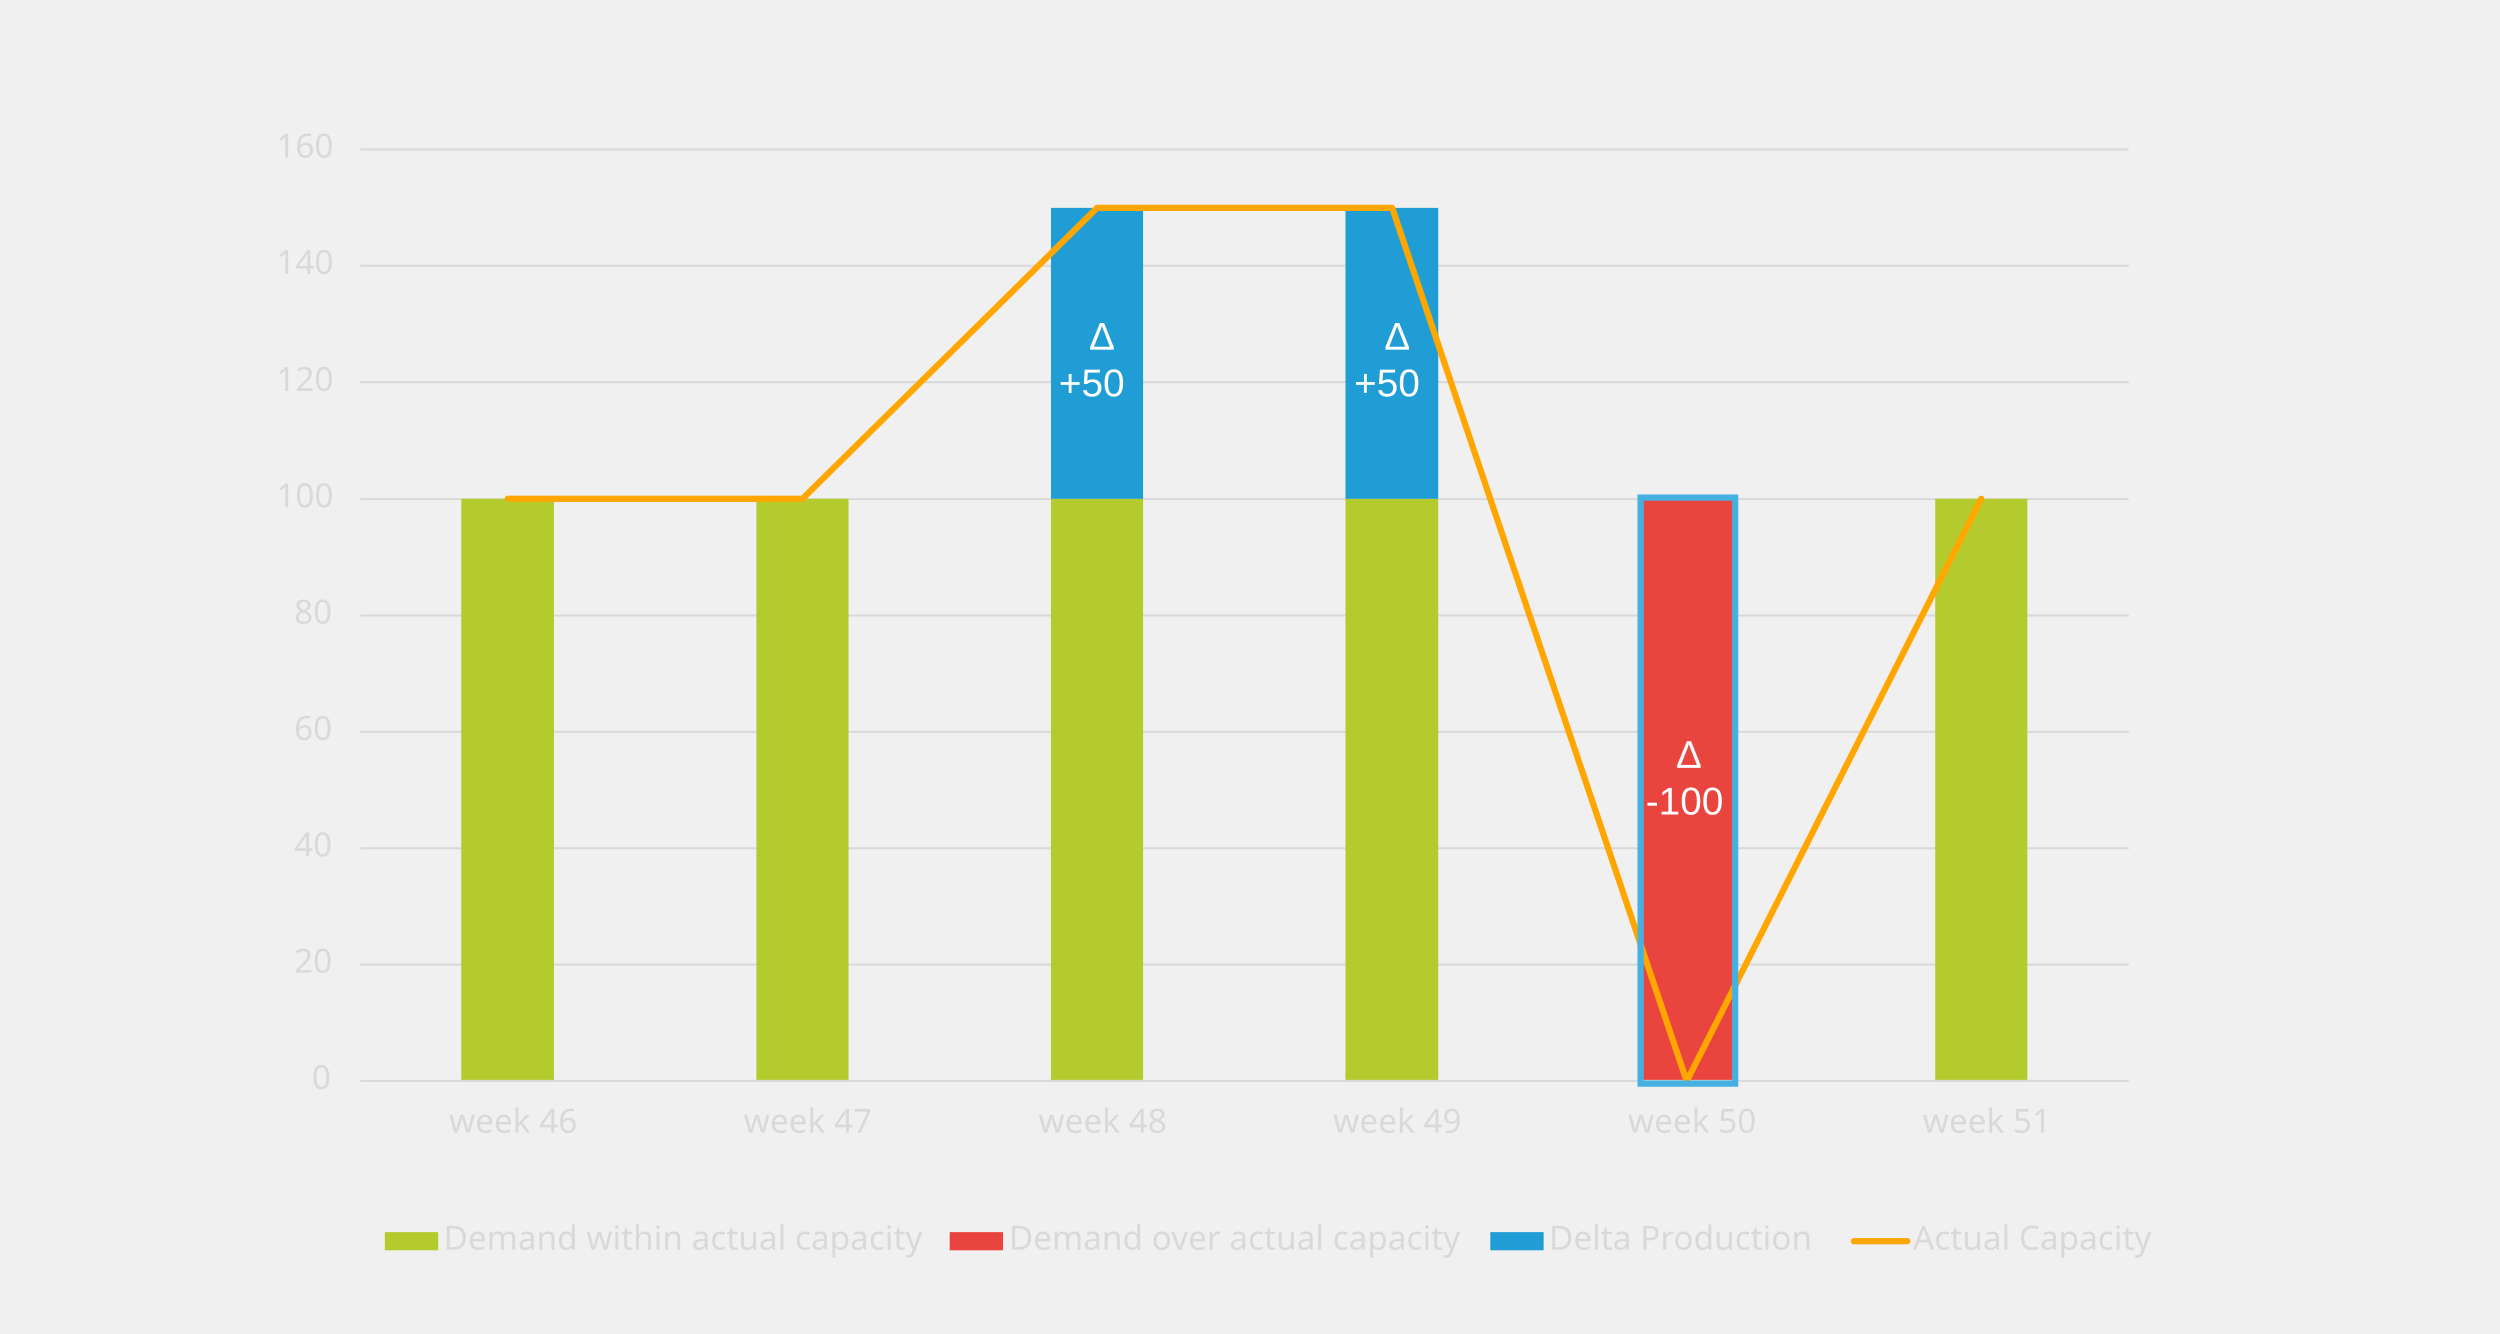
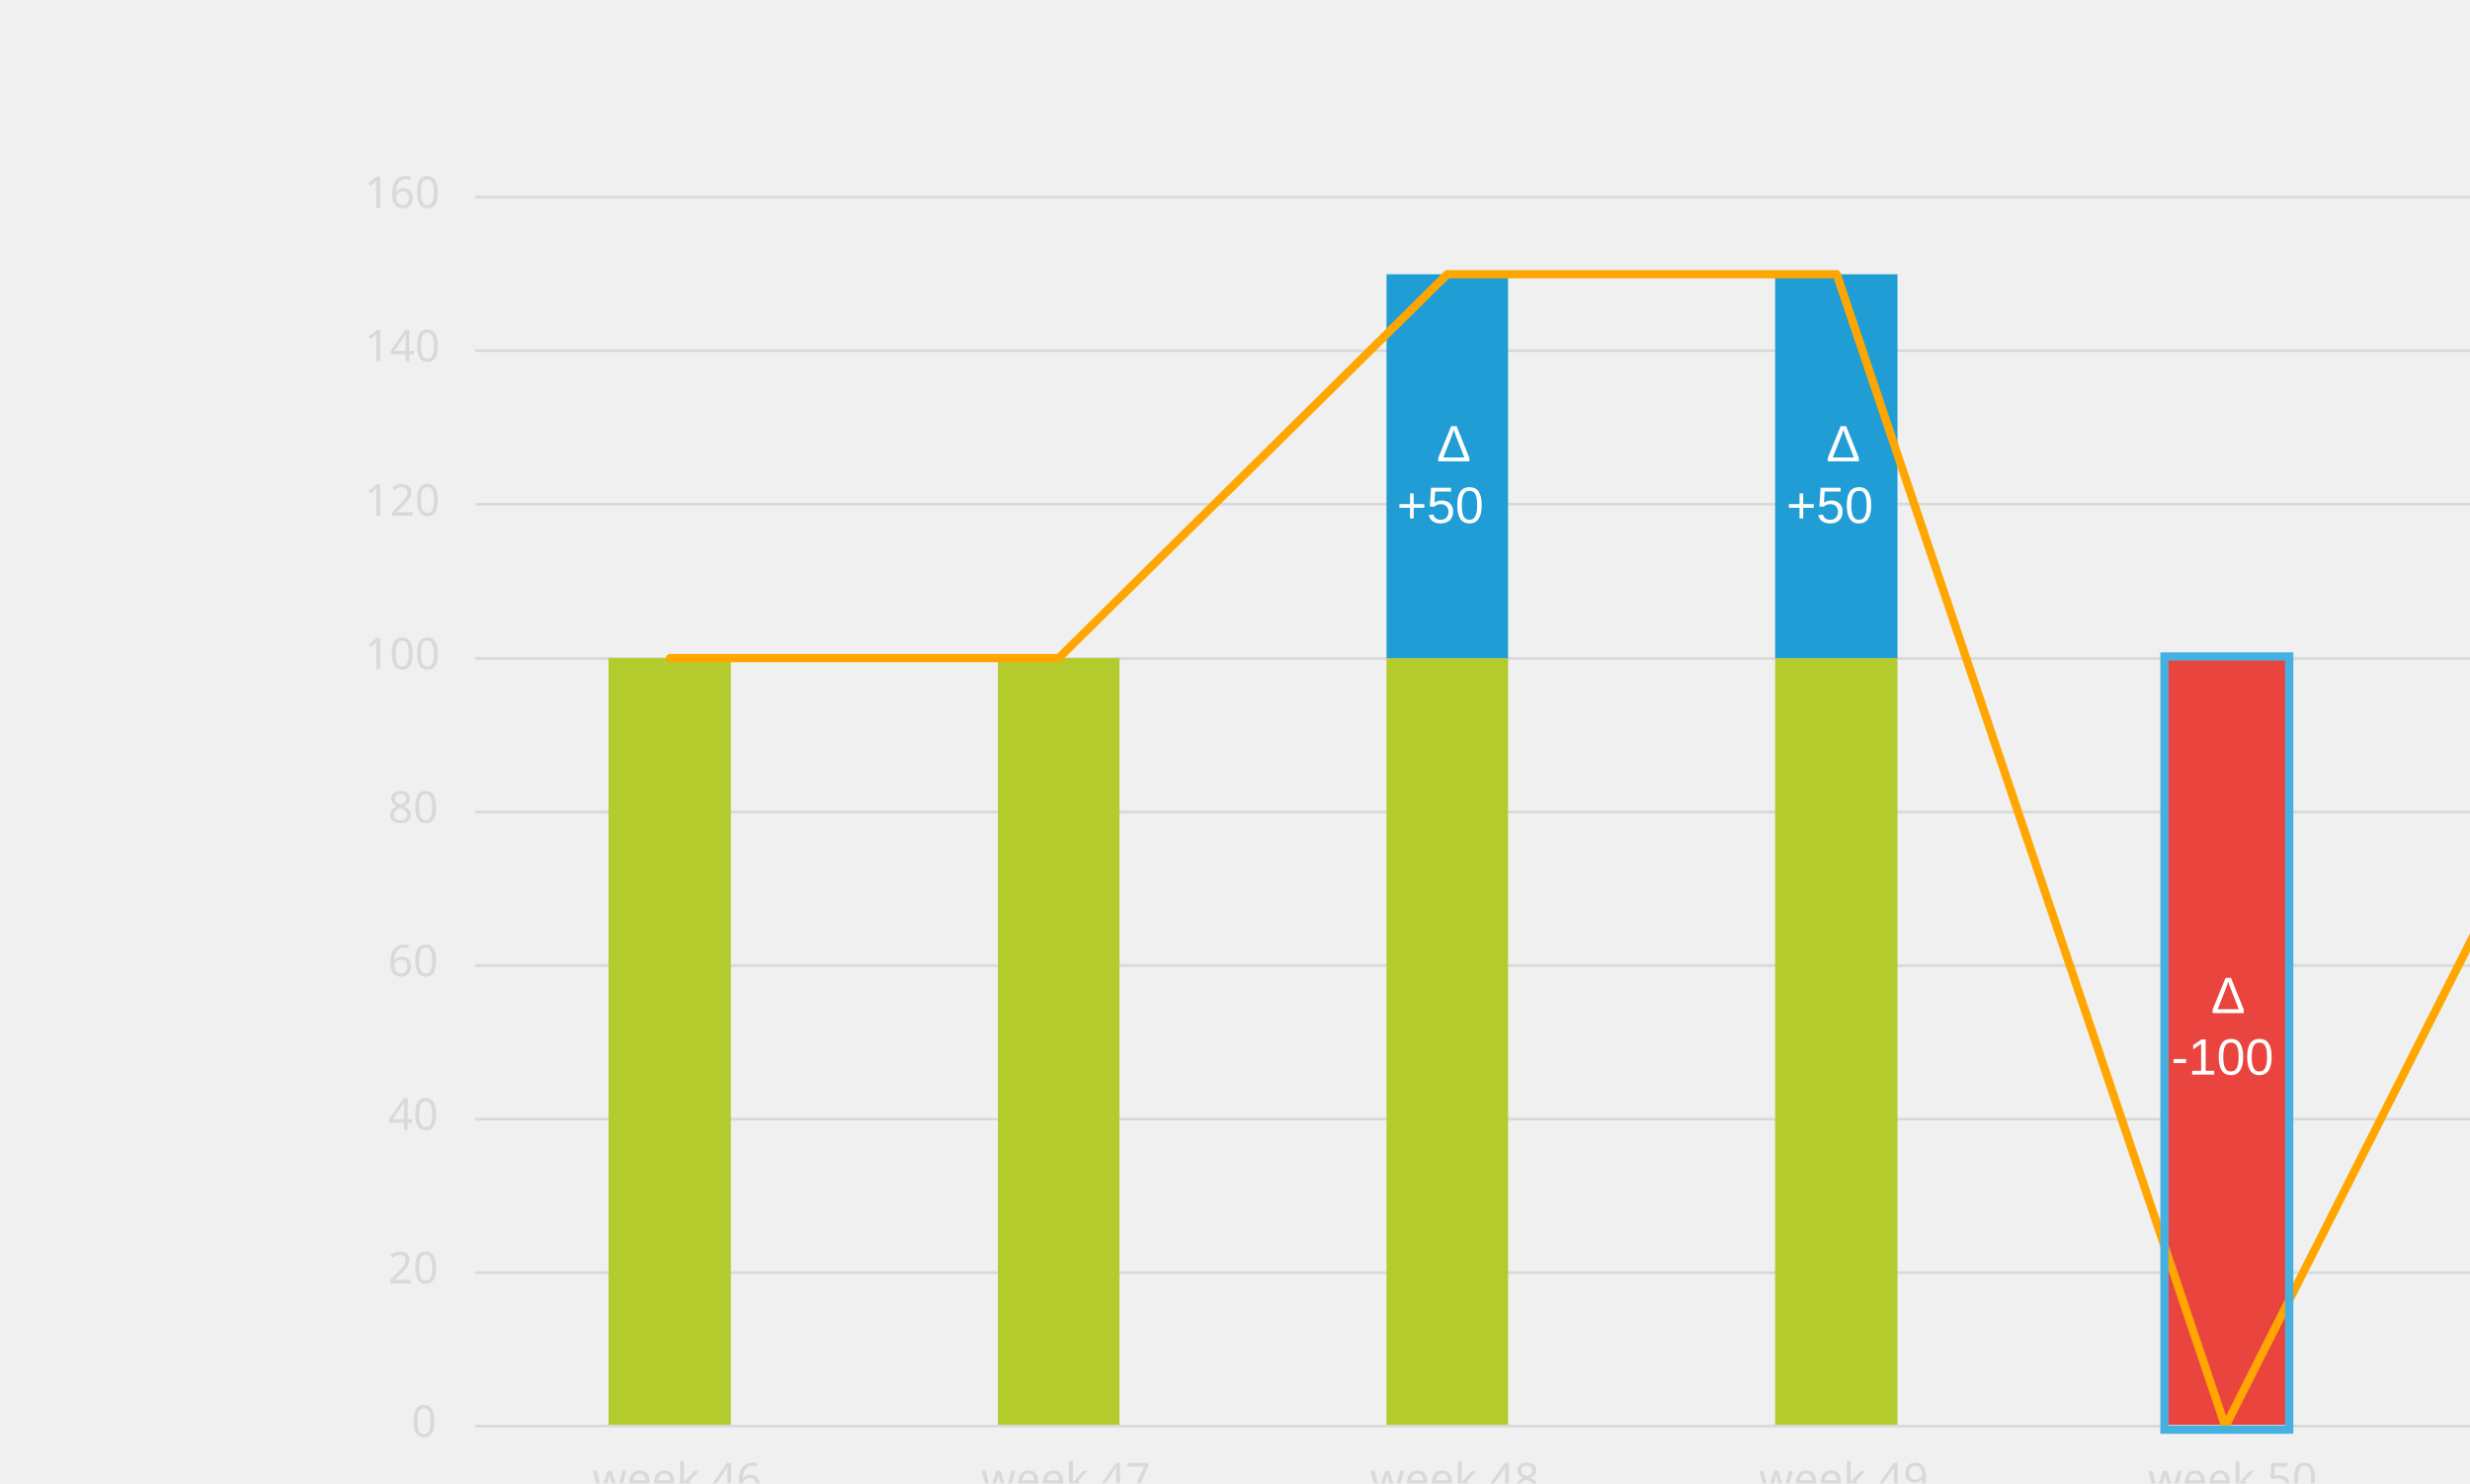
- <svg xmlns="http://www.w3.org/2000/svg" width="4125" height="2200" xml:space="preserve" overflow="hidden">
+ <svg xmlns="http://www.w3.org/2000/svg" xml:space="preserve" overflow="hidden">
  <defs>
    <clipPath id="clip0">
      <rect x="146" y="146" width="4125" height="2200" />
    </clipPath>
    <clipPath id="clip1">
      <rect x="146" y="146" width="4125" height="2200" />
    </clipPath>
  </defs>
  <g clip-path="url(#clip0)" transform="translate(-146 -146)">
    <g clip-path="url(#clip1)">
      <g>
        <path d="M740.5 1737.56 3658.5 1737.56M740.5 1545.55 3658.5 1545.55M740.5 1353.54 3658.5 1353.54M740.5 1161.54 3658.5 1161.54M740.5 969.532 3658.5 969.532M740.5 776.526 3658.5 776.526M740.5 584.519 3658.5 584.519M740.5 392.5 3658.5 392.5" stroke="#D9D9D9" stroke-width="3.438" stroke-linecap="butt" stroke-linejoin="round" stroke-miterlimit="10" stroke-opacity="1" fill="none" fill-rule="nonzero" />
      </g>
      <g>
        <path d="M907.03 969.032 1060.03 969.032 1060.03 1930 907.03 1930ZM1394.05 969.032 1546.05 969.032 1546.05 1930 1394.05 1930ZM1880.06 969.032 2032.07 969.032 2032.07 1930 1880.06 1930ZM2366.08 969.032 2519.08 969.032 2519.08 1930 2366.08 1930ZM3339.11 969.032 3491.11 969.032 3491.11 1930 3339.11 1930Z" fill="#B4CB2E" fill-rule="nonzero" fill-opacity="1" />
      </g>
      <g>
        <path d="M2853.09 969.032 3005.1 969.032 3005.1 1930 2853.09 1930Z" fill="#EA443E" fill-rule="nonzero" fill-opacity="1" />
      </g>
      <g>
        <path d="M1880.06 489.016 2032.07 489.016 2032.07 969.032 1880.06 969.032ZM2366.08 489.016 2519.08 489.016 2519.08 969.032 2366.08 969.032Z" fill="#209DD4" fill-rule="nonzero" fill-opacity="1" />
      </g>
      <g>
        <path d="M740.5 1929.5 3658.5 1929.5" stroke="#D9D9D9" stroke-width="3.438" stroke-linecap="butt" stroke-linejoin="round" stroke-miterlimit="10" stroke-opacity="1" fill="none" fill-rule="evenodd" />
      </g>
      <g>
        <path d="M984 969.032 1470.05 969.032 1956.06 489 2443.08 489 2929.1 1930 3415 969.032" stroke="#FFA601" stroke-width="10.312" stroke-linecap="round" stroke-linejoin="round" stroke-miterlimit="10" stroke-opacity="1" fill="none" fill-rule="nonzero" />
      </g>
      <g>
        <text fill="#D9D9D9" fill-opacity="1" font-family="Aptos,Aptos_MSFontService,sans-serif" font-style="normal" font-variant="normal" font-weight="400" font-stretch="normal" font-size="55" text-anchor="start" direction="ltr" writing-mode="lr-tb" unicode-bidi="normal" text-decoration="none" transform="matrix(1 0 0 1 660.538 1943)">0</text>
      </g>
      <g>
        <text fill="#D9D9D9" fill-opacity="1" font-family="Aptos,Aptos_MSFontService,sans-serif" font-style="normal" font-variant="normal" font-weight="400" font-stretch="normal" font-size="55" text-anchor="start" direction="ltr" writing-mode="lr-tb" unicode-bidi="normal" text-decoration="none" transform="matrix(1 0 0 1 631.228 1751)">20</text>
      </g>
      <g>
        <text fill="#D9D9D9" fill-opacity="1" font-family="Aptos,Aptos_MSFontService,sans-serif" font-style="normal" font-variant="normal" font-weight="400" font-stretch="normal" font-size="55" text-anchor="start" direction="ltr" writing-mode="lr-tb" unicode-bidi="normal" text-decoration="none" transform="matrix(1 0 0 1 631.228 1559)">40</text>
      </g>
      <g>
        <text fill="#D9D9D9" fill-opacity="1" font-family="Aptos,Aptos_MSFontService,sans-serif" font-style="normal" font-variant="normal" font-weight="400" font-stretch="normal" font-size="55" text-anchor="start" direction="ltr" writing-mode="lr-tb" unicode-bidi="normal" text-decoration="none" transform="matrix(1 0 0 1 631.228 1367)">60</text>
      </g>
      <g>
        <text fill="#D9D9D9" fill-opacity="1" font-family="Aptos,Aptos_MSFontService,sans-serif" font-style="normal" font-variant="normal" font-weight="400" font-stretch="normal" font-size="55" text-anchor="start" direction="ltr" writing-mode="lr-tb" unicode-bidi="normal" text-decoration="none" transform="matrix(1 0 0 1 631.228 1175)">80</text>
      </g>
      <g>
        <text fill="#D9D9D9" fill-opacity="1" font-family="Aptos,Aptos_MSFontService,sans-serif" font-style="normal" font-variant="normal" font-weight="400" font-stretch="normal" font-size="55" text-anchor="start" direction="ltr" writing-mode="lr-tb" unicode-bidi="normal" text-decoration="none" transform="matrix(1 0 0 1 601.917 983)">100</text>
      </g>
      <g>
        <text fill="#D9D9D9" fill-opacity="1" font-family="Aptos,Aptos_MSFontService,sans-serif" font-style="normal" font-variant="normal" font-weight="400" font-stretch="normal" font-size="55" text-anchor="start" direction="ltr" writing-mode="lr-tb" unicode-bidi="normal" text-decoration="none" transform="matrix(1 0 0 1 601.917 791)">120</text>
      </g>
      <g>
        <text fill="#D9D9D9" fill-opacity="1" font-family="Aptos,Aptos_MSFontService,sans-serif" font-style="normal" font-variant="normal" font-weight="400" font-stretch="normal" font-size="55" text-anchor="start" direction="ltr" writing-mode="lr-tb" unicode-bidi="normal" text-decoration="none" transform="matrix(1 0 0 1 601.917 598)">140</text>
      </g>
      <g>
        <text fill="#D9D9D9" fill-opacity="1" font-family="Aptos,Aptos_MSFontService,sans-serif" font-style="normal" font-variant="normal" font-weight="400" font-stretch="normal" font-size="55" text-anchor="start" direction="ltr" writing-mode="lr-tb" unicode-bidi="normal" text-decoration="none" transform="matrix(1 0 0 1 601.917 406)">160</text>
      </g>
      <g>
        <text fill="#D9D9D9" fill-opacity="1" font-family="Aptos,Aptos_MSFontService,sans-serif" font-style="normal" font-variant="normal" font-weight="400" font-stretch="normal" font-size="55" text-anchor="start" direction="ltr" writing-mode="lr-tb" unicode-bidi="normal" text-decoration="none" transform="matrix(1 0 0 1 886.758 2015)">week 46</text>
      </g>
      <g>
        <text fill="#D9D9D9" fill-opacity="1" font-family="Aptos,Aptos_MSFontService,sans-serif" font-style="normal" font-variant="normal" font-weight="400" font-stretch="normal" font-size="55" text-anchor="start" direction="ltr" writing-mode="lr-tb" unicode-bidi="normal" text-decoration="none" transform="matrix(1 0 0 1 1373.09 2015)">week 47</text>
      </g>
      <g>
        <text fill="#D9D9D9" fill-opacity="1" font-family="Aptos,Aptos_MSFontService,sans-serif" font-style="normal" font-variant="normal" font-weight="400" font-stretch="normal" font-size="55" text-anchor="start" direction="ltr" writing-mode="lr-tb" unicode-bidi="normal" text-decoration="none" transform="matrix(1 0 0 1 1859.43 2015)">week 48</text>
      </g>
      <g>
        <text fill="#D9D9D9" fill-opacity="1" font-family="Aptos,Aptos_MSFontService,sans-serif" font-style="normal" font-variant="normal" font-weight="400" font-stretch="normal" font-size="55" text-anchor="start" direction="ltr" writing-mode="lr-tb" unicode-bidi="normal" text-decoration="none" transform="matrix(1 0 0 1 2345.76 2015)">week 49</text>
      </g>
      <g>
        <text fill="#D9D9D9" fill-opacity="1" font-family="Aptos,Aptos_MSFontService,sans-serif" font-style="normal" font-variant="normal" font-weight="400" font-stretch="normal" font-size="55" text-anchor="start" direction="ltr" writing-mode="lr-tb" unicode-bidi="normal" text-decoration="none" transform="matrix(1 0 0 1 2832.09 2015)">week 50</text>
      </g>
      <g>
        <text fill="#D9D9D9" fill-opacity="1" font-family="Aptos,Aptos_MSFontService,sans-serif" font-style="normal" font-variant="normal" font-weight="400" font-stretch="normal" font-size="55" text-anchor="start" direction="ltr" writing-mode="lr-tb" unicode-bidi="normal" text-decoration="none" transform="matrix(1 0 0 1 3318.43 2015)">week 51</text>
      </g>
      <g>
        <rect x="781" y="2179" width="88" height="30" fill="#B4CB2E" fill-opacity="1" />
      </g>
      <g>
        <text fill="#D9D9D9" fill-opacity="1" font-family="Aptos,Aptos_MSFontService,sans-serif" font-style="normal" font-variant="normal" font-weight="400" font-stretch="normal" font-size="55" text-anchor="start" direction="ltr" writing-mode="lr-tb" unicode-bidi="normal" text-decoration="none" transform="matrix(1 0 0 1 877.846 2208)">Demand within actual capacity</text>
      </g>
      <g>
        <rect x="1713" y="2179" width="88" height="30" fill="#EA443E" fill-opacity="1" />
      </g>
      <g>
        <text fill="#D9D9D9" fill-opacity="1" font-family="Aptos,Aptos_MSFontService,sans-serif" font-style="normal" font-variant="normal" font-weight="400" font-stretch="normal" font-size="55" text-anchor="start" direction="ltr" writing-mode="lr-tb" unicode-bidi="normal" text-decoration="none" transform="matrix(1 0 0 1 1810.67 2208)">Demand over actual capacity</text>
      </g>
      <g>
        <rect x="2605" y="2179" width="88" height="30" fill="#209DD4" fill-opacity="1" />
      </g>
      <g>
        <text fill="#D9D9D9" fill-opacity="1" font-family="Aptos,Aptos_MSFontService,sans-serif" font-style="normal" font-variant="normal" font-weight="400" font-stretch="normal" font-size="55" text-anchor="start" direction="ltr" writing-mode="lr-tb" unicode-bidi="normal" text-decoration="none" transform="matrix(1 0 0 1 2701.83 2208)">Delta Production</text>
      </g>
      <g>
        <path d="M3205 2194 3293 2194" stroke="#FFA601" stroke-width="10.312" stroke-linecap="round" stroke-linejoin="round" stroke-miterlimit="10" stroke-opacity="1" fill="none" fill-rule="evenodd" />
      </g>
      <g>
        <text fill="#D9D9D9" fill-opacity="1" font-family="Aptos,Aptos_MSFontService,sans-serif" font-style="normal" font-variant="normal" font-weight="400" font-stretch="normal" font-size="55" text-anchor="start" direction="ltr" writing-mode="lr-tb" unicode-bidi="normal" text-decoration="none" transform="matrix(1 0 0 1 3302.39 2208)">Actual Capacity</text>
      </g>
      <rect x="2853" y="967" width="156" height="967" stroke="#46B1E1" stroke-width="10.312" stroke-linecap="butt" stroke-linejoin="miter" stroke-miterlimit="8" stroke-opacity="1" fill="none" />
      <text fill="#FFFFFF" fill-opacity="1" font-family="Arial,Arial_MSFontService,sans-serif" font-style="normal" font-variant="normal" font-weight="400" font-stretch="normal" font-size="64" text-anchor="start" direction="ltr" writing-mode="lr-tb" unicode-bidi="normal" text-decoration="none" transform="matrix(1 0 0 1 1942.82 723)">Δ</text>
      <text fill="#FFFFFF" fill-opacity="1" font-family="Arial,Arial_MSFontService,sans-serif" font-style="normal" font-variant="normal" font-weight="400" font-stretch="normal" font-size="64" text-anchor="start" direction="ltr" writing-mode="lr-tb" unicode-bidi="normal" text-decoration="none" transform="matrix(1 0 0 1 1893.07 800)">+50</text>
      <text fill="#FFFFFF" fill-opacity="1" font-family="Arial,Arial_MSFontService,sans-serif" font-style="normal" font-variant="normal" font-weight="400" font-stretch="normal" font-size="64" text-anchor="start" direction="ltr" writing-mode="lr-tb" unicode-bidi="normal" text-decoration="none" transform="matrix(1 0 0 1 2429.96 723)">Δ</text>
      <text fill="#FFFFFF" fill-opacity="1" font-family="Arial,Arial_MSFontService,sans-serif" font-style="normal" font-variant="normal" font-weight="400" font-stretch="normal" font-size="64" text-anchor="start" direction="ltr" writing-mode="lr-tb" unicode-bidi="normal" text-decoration="none" transform="matrix(1 0 0 1 2380.21 800)">+50</text>
      <text fill="#FFFFFF" fill-opacity="1" font-family="Arial,Arial_MSFontService,sans-serif" font-style="normal" font-variant="normal" font-weight="400" font-stretch="normal" font-size="64" text-anchor="start" direction="ltr" writing-mode="lr-tb" unicode-bidi="normal" text-decoration="none" transform="matrix(1 0 0 1 2911.32 1413)">Δ</text>
      <text fill="#FFFFFF" fill-opacity="1" font-family="Arial,Arial_MSFontService,sans-serif" font-style="normal" font-variant="normal" font-weight="400" font-stretch="normal" font-size="64" text-anchor="start" direction="ltr" writing-mode="lr-tb" unicode-bidi="normal" text-decoration="none" transform="matrix(1 0 0 1 2861.56 1490)">-</text>
      <text fill="#FFFFFF" fill-opacity="1" font-family="Arial,Arial_MSFontService,sans-serif" font-style="normal" font-variant="normal" font-weight="400" font-stretch="normal" font-size="64" text-anchor="start" direction="ltr" writing-mode="lr-tb" unicode-bidi="normal" text-decoration="none" transform="matrix(1 0 0 1 2882.76 1490)">100</text>
    </g>
  </g>
</svg>
